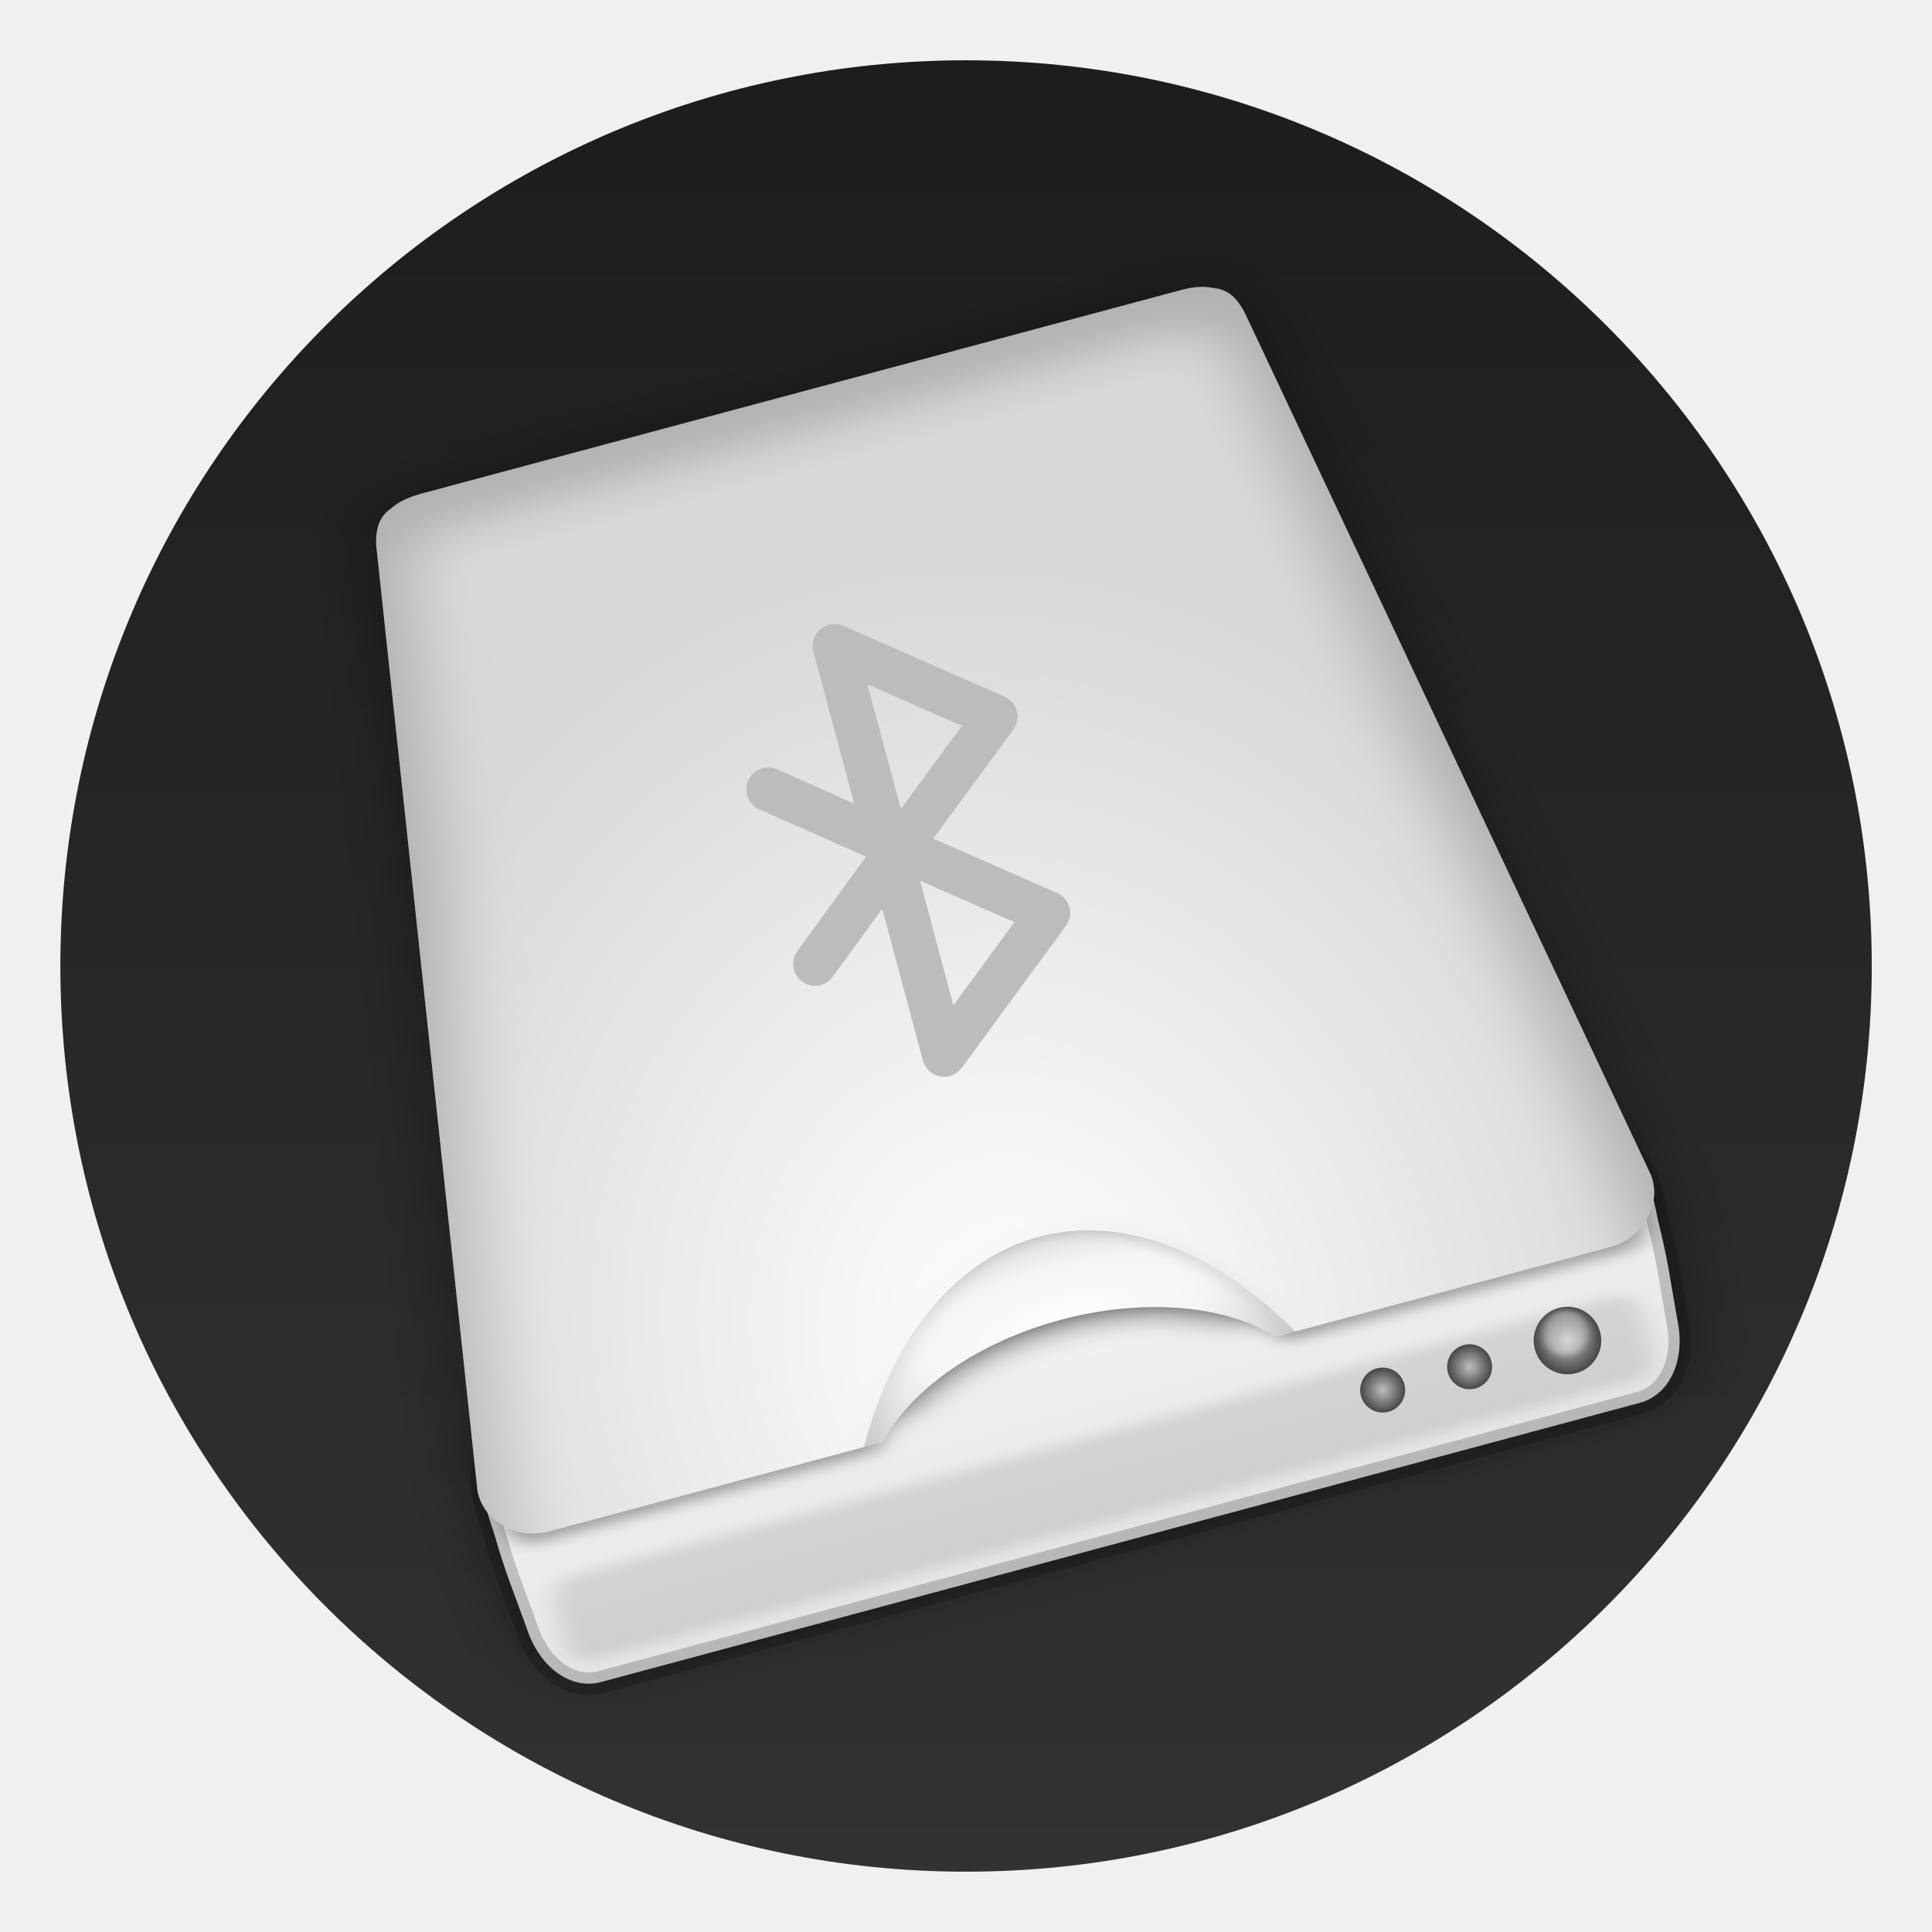
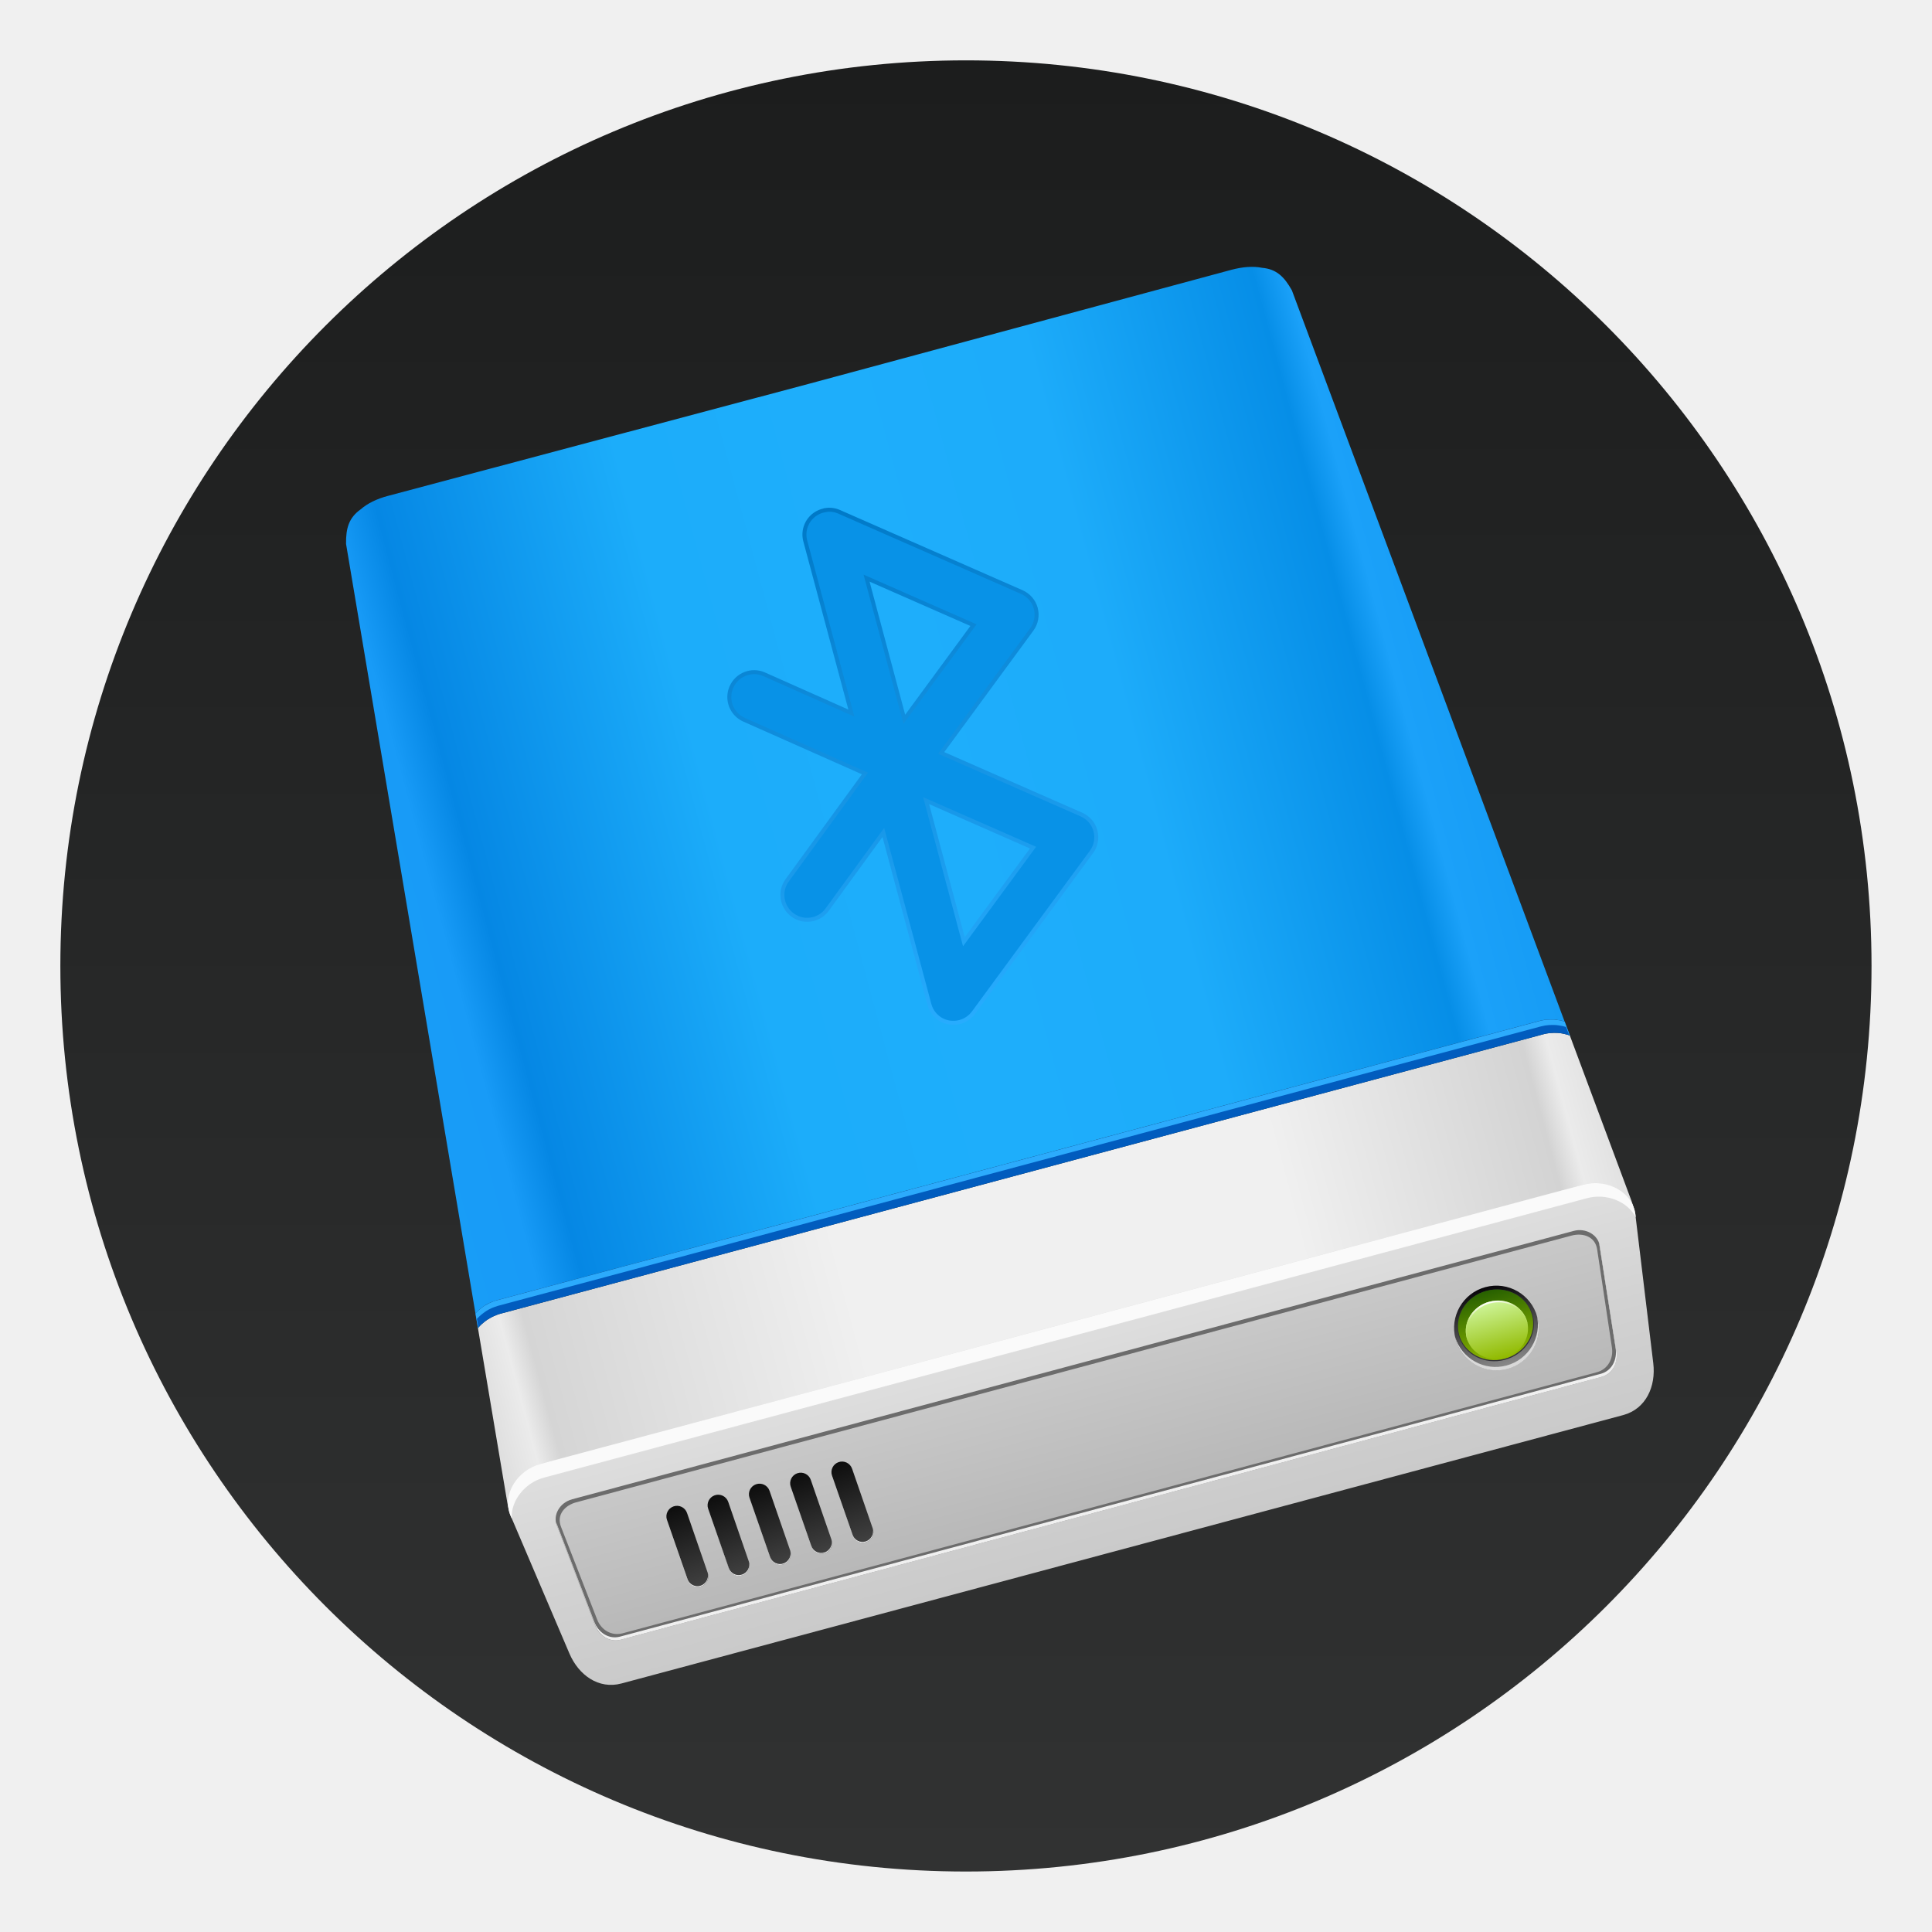
<svg xmlns="http://www.w3.org/2000/svg" xmlns:xlink="http://www.w3.org/1999/xlink" width="64" height="64" version="1.1" viewBox="0 0 16.933 16.933">
  <defs>
-     <linearGradient id="b-5-6" x1="9.26" x2="9.26" y1="-.262" y2="15.612" gradientTransform="matrix(1 0 0 1 3.4962 7.4913)" gradientUnits="userSpaceOnUse">
+     <linearGradient id="linearGradient122580" x1="-253" x2="-198" y1="58.33" y2="58.33" gradientTransform="matrix(.17925 -.048029 .048029 .17925 46.845 -9.9785)" gradientUnits="userSpaceOnUse">
+       <stop stop-color="#ddd" offset="0" />
+       <stop stop-color="#ebebeb" offset=".035" />
+       <stop stop-color="#d5d5d5" offset=".055" />
+       <stop stop-color="#f0f0f0" offset=".331" />
+       <stop stop-color="#f0f0f0" offset=".506" />
+       <stop stop-color="#f0f0f0" offset=".715" />
+       <stop stop-color="#d3d3d3" offset=".944" />
+       <stop stop-color="#ebebeb" offset=".965" />
+       <stop stop-color="#e1e1e1" offset="1" />
+     </linearGradient>
+     <linearGradient id="linearGradient158037" x1="-252.13" x2="-198.87" y1="33.15" y2="33.15" gradientTransform="matrix(.17925 -.048029 .048029 .17925 46.845 -9.9785)" gradientUnits="userSpaceOnUse">
+       <stop stop-color="#189df7" offset="0" />
+       <stop stop-color="#189bf7" offset=".06" />
+       <stop stop-color="#0587e4" offset=".1" />
+       <stop stop-color="#1cadfa" offset=".319" />
+       <stop stop-color="#1eaefb" offset=".506" />
+       <stop stop-color="#1dacfa" offset=".695" />
+       <stop stop-color="#068ee7" offset=".905" />
+       <stop stop-color="#1ba1f9" offset=".934" />
+       <stop stop-color="#169cf5" offset="1" />
+     </linearGradient>
+     <linearGradient id="linearGradient3986" x1="-59.557" x2="-59.557" y1="15.884" y2="18.79" gradientTransform="matrix(.67745 -.18152 .18152 .67745 46.845 -9.9785)" gradientUnits="userSpaceOnUse">
+       <stop stop-color="#dfdfdf" offset="0" />
+       <stop stop-color="#d2d2d2" offset=".532" />
+       <stop stop-color="#cacaca" offset="1" />
+     </linearGradient>
+     <linearGradient id="linearGradient12298" x1="-58.757" x2="-58.757" y1="16.466" y2="18.206" gradientTransform="matrix(.67745 -.18152 .17915 .6686 46.884 -9.8328)" gradientUnits="userSpaceOnUse">
+       <stop stop-color="#c8c8c8" offset="0" />
+       <stop stop-color="#b8b8b8" offset="1" />
+     </linearGradient>
+     <linearGradient id="linearGradient988" x1="-61.911" x2="-61.911" y1="14.023" y2="15.081" gradientTransform="matrix(.70134 0 0 .70134 44.779 4.572)" gradientUnits="userSpaceOnUse" xlink:href="#linearGradient24279" />
+     <linearGradient id="linearGradient24279">
+       <stop stop-color="#0d0d0d" offset="0" />
+       <stop stop-color="#414141" offset="1" />
+     </linearGradient>
+     <linearGradient id="linearGradient990" x1="-61.911" x2="-61.911" y1="14.023" y2="15.081" gradientTransform="matrix(.70134 0 0 .70134 45.153 4.5986)" gradientUnits="userSpaceOnUse" xlink:href="#linearGradient24279" />
+     <linearGradient id="linearGradient992" x1="-61.911" x2="-61.911" y1="14.023" y2="15.081" gradientTransform="matrix(.70134 0 0 .70134 45.526 4.6252)" gradientUnits="userSpaceOnUse" xlink:href="#linearGradient24279" />
+     <linearGradient id="linearGradient994" x1="-61.911" x2="-61.911" y1="14.023" y2="15.081" gradientTransform="matrix(.70134 0 0 .70134 45.9 4.6518)" gradientUnits="userSpaceOnUse" xlink:href="#linearGradient24279" />
+     <linearGradient id="linearGradient24281" x1="-61.911" x2="-61.911" y1="14.023" y2="15.081" gradientTransform="matrix(.70134 0 0 .70134 46.273 4.6783)" gradientUnits="userSpaceOnUse" xlink:href="#linearGradient24279" />
+     <linearGradient id="linearGradient45238" x1="-55.576" x2="-55.576" y1="13.942" y2="14.996" gradientTransform="matrix(.70134 0 0 .70134 48.634 4.4875)" gradientUnits="userSpaceOnUse">
+       <stop stop-color="#070509" offset="0" />
+       <stop stop-color="#8e8e8e" offset="1" />
+     </linearGradient>
+     <linearGradient id="linearGradient59949" x1="-55.566" x2="-55.566" y1="13.99" y2="14.865" gradientTransform="matrix(.70134 0 0 .70134 48.634 4.4875)" gradientUnits="userSpaceOnUse">
+       <stop stop-color="#276000" offset="0" />
+       <stop stop-color="#90b800" offset="1" />
+     </linearGradient>
+     <linearGradient id="linearGradient69044" x1="-55.566" x2="-55.566" y1="13.99" y2="14.865" gradientTransform="matrix(.58014 0 0 .58014 41.898 6.2823)" gradientUnits="userSpaceOnUse">
+       <stop stop-color="#cef59a" offset="0" />
+       <stop stop-color="#91ba00" offset="1" />
+     </linearGradient>
+     <linearGradient id="linearGradient106117" x1="-55.566" x2="-55.566" y1="13.99" y2="14.223" gradientTransform="matrix(.56038 -.15015 .15015 .56038 42.096 -4.7757)" gradientUnits="userSpaceOnUse">
+       <stop stop-color="#fff" offset="0" />
+       <stop stop-color="#bee571" offset="1" />
+     </linearGradient>
+     <linearGradient id="linearGradient6371" x1="4.545" x2="4.545" y1="2.509" y2="9.133" gradientTransform="matrix(.67745 -.18152 .18152 .67745 3.7013 3.596)" gradientUnits="userSpaceOnUse">
+       <stop stop-color="#0079c7" offset="0" />
+       <stop stop-color="#27acfe" offset="1" />
+     </linearGradient>
+     <linearGradient id="b-5-6" x1="9.26" x2="9.26" y1="-.262" y2="15.612" gradientTransform="translate(-.79384 .79164)" gradientUnits="userSpaceOnUse">
      <stop stop-color="#1c1d1d" offset="0" />
      <stop stop-color="#313232" offset="1" />
    </linearGradient>
-     <filter id="e-9" x="-.059" y="-.061" width="1.119" height="1.121" color-interpolation-filters="sRGB">
-       <feGaussianBlur stdDeviation="1.338" />
-     </filter>
-     <linearGradient id="h-5" x1="8.466" x2="8.466" y1="12.477" y2="15.356" gradientTransform="matrix(.71685 -.19208 .19305 .72047 5.0772 10.784)" gradientUnits="userSpaceOnUse">
-       <stop stop-color="#f3f3f3" offset="0" />
-       <stop stop-color="#e4e4e4" offset="1" />
-     </linearGradient>
-     <filter id="m-2" x="-.02" y="-.176" width="1.04" height="1.352" color-interpolation-filters="sRGB">
-       <feGaussianBlur stdDeviation="0.44" />
-     </filter>
-     <filter id="j-5" x="-.087" y="-.424" width="1.173" height="1.848" color-interpolation-filters="sRGB">
-       <feGaussianBlur stdDeviation="0.707" />
-     </filter>
-     <radialGradient id="g-3" cx="32" cy="53.196" r="9.909" gradientTransform="matrix(.26931 -.072161 .025135 .093802 3.6339 15.592)" gradientUnits="userSpaceOnUse">
-       <stop stop-color="#fdfdfd" offset="0" />
-       <stop stop-color="#f5f5f5" offset=".473" />
-       <stop stop-color="#cecece" offset="1" />
-     </radialGradient>
-     <clipPath id="o-7">
-       <path d="m3.814 1.381c-0.14-2.209e-4 -0.262 0.021-0.36 0.065-0.16 0.053-0.228 0.153-0.275 0.316l-1.687 9.643c-0.005 0.052-0.002 0.101 0.01 0.149 0.004 0.019 0.01 0.038 0.017 0.056 0.003 0.009 0.007 0.018 0.011 0.027 0.012 0.027 0.027 0.053 0.043 0.078 0.028 0.041 0.062 0.079 0.101 0.113 0.008 0.007 0.016 0.013 0.024 0.02 0.041 0.032 0.087 0.06 0.136 0.083 0.01 0.004 0.02 0.009 0.03 0.013 0.091 0.038 0.192 0.059 0.296 0.059h3.746a3.496 5.043 0 0 1 2.56-1.618 3.496 5.043 0 0 1 2.562 1.618h3.744c0.243 0 0.47-0.116 0.587-0.289 0.017-0.025 0.031-0.051 0.043-0.078 4e-3 -0.009 0.008-0.018 0.012-0.027 0.007-0.018 0.012-0.037 0.017-0.056 0.011-0.048 0.015-0.098 0.01-0.15l-1.946-9.643c-0.046-0.163-0.114-0.263-0.275-0.316-0.099-0.044-0.22-0.065-0.36-0.065h-4.394z" fill="#929292" />
-     </clipPath>
-     <filter id="l-6" x="-.055" y="-.066" width="1.109" height="1.133" color-interpolation-filters="sRGB">
-       <feGaussianBlur stdDeviation="0.302" />
-     </filter>
-     <filter id="k-9" x="-.041" y="-.11" width="1.083" height="1.22" color-interpolation-filters="sRGB">
-       <feGaussianBlur stdDeviation="0.341" />
-     </filter>
-     <radialGradient id="d-3" cx="7.937" cy="13.903" r="7.142" gradientTransform="matrix(.80071 -.21455 .2503 .93415 3.4012 7.1985)" gradientUnits="userSpaceOnUse">
-       <stop stop-color="#fff" offset="0" />
-       <stop stop-color="#fff" stop-opacity="0" offset="1" />
-     </radialGradient>
-     <filter id="n-6" x="-.02" y="-.238" width="1.04" height="1.476" color-interpolation-filters="sRGB">
-       <feGaussianBlur stdDeviation="0.105" />
-     </filter>
-     <radialGradient id="f-1" cx="14.155" cy="14.42" r=".397" gradientTransform="matrix(.74588 0 0 .74588 2.0815 11.731)" gradientUnits="userSpaceOnUse" xlink:href="#a" />
-     <linearGradient id="a">
-       <stop stop-color="#bebebe" offset="0" />
-       <stop stop-color="#464646" offset="1" />
-     </linearGradient>
-     <filter id="i-2" x="-.18" y="-.18" width="1.36" height="1.36" color-interpolation-filters="sRGB">
-       <feGaussianBlur stdDeviation="0.041" />
-     </filter>
-     <radialGradient id="c-7" cx="14.155" cy="14.42" r=".397" gradientTransform="matrix(.49726 0 0 .49726 4.7127 15.316)" gradientUnits="userSpaceOnUse" xlink:href="#a" />
-     <radialGradient id="b-0" cx="14.155" cy="14.42" r=".397" gradientTransform="matrix(.49726 0 0 .49726 3.9233 15.316)" gradientUnits="userSpaceOnUse" xlink:href="#a" />
  </defs>
-   <g transform="translate(-4.29 -6.6996)">
-     <circle cx="12.757" cy="15.166" r="7.938" fill="url(#b-5-6)" image-rendering="optimizeSpeed" stroke-width=".963" style="paint-order:stroke markers fill" />
-     <path transform="matrix(.19062 -.051077 .051077 .19062 5.0466 10.792)" d="m14 5c-0.543-9.566e-4 -1.013 0.089-1.395 0.279-0.621 0.231-0.884 0.664-1.062 1.369l-6.527 41.746c-0.021 0.224-0.006 0.439 0.037 0.646 0.003 0.013 0.007 0.025 0.01 0.037-0.007 0.418 0.007 0.859 0.037 1.312 0.037 1.989 0.142 2.467 0.318 4.537 0.097 1.721 1.149 3.112 2.576 3.111l48.012-0.039c1.427-0.001 2.48-1.351 2.576-3.072 0.176-2.071 0.282-2.55 0.318-4.539 0.03-0.451 0.042-0.888 0.035-1.305 0.003-0.015 0.009-0.028 0.012-0.043 0.044-0.207 0.058-0.425 0.037-0.648l-7.527-41.742c-0.179-0.705-0.442-1.138-1.062-1.369-0.381-0.19-0.852-0.28-1.395-0.279h-17l-18-0.002zm18 38.982a13.526 21.831 0 0 1 6.977 3.176h-13.959a13.526 21.831 0 0 1 6.982-3.176z" filter="url(#e-9)" opacity=".35" stroke-width="3.78" />
-     <path d="m8.608 19.473c-0.17 0.079-0.088 0.37 0.01 0.658 0.109 0.377 0.153 0.463 0.292 0.849 0.106 0.323 0.377 0.535 0.647 0.462l9.104-2.447c0.271-0.073 0.401-0.384 0.332-0.717-0.072-0.404-0.077-0.5-0.171-0.881-0.059-0.297-0.133-0.591-0.32-0.574l-9.177 2.459z" fill="url(#h-5)" stroke="#000" stroke-opacity=".196" stroke-width=".197" />
-     <path transform="matrix(.19062 -.051077 .051077 .19062 5.0466 10.792)" d="m6.771 45.307c-0.608 0-1.098 0.746-1.098 1.672v2.647c0 0.926 0.49 1.672 1.098 1.672h15.867a9.864 5.113 0 0 1 9.361-3.512 9.864 5.113 0 0 1 9.354 3.512h15.875c0.608 0 1.098-0.746 1.098-1.672v-2.647c0-0.926-0.49-1.672-1.098-1.672h-50.457z" fill-rule="evenodd" filter="url(#m-2)" opacity=".35" style="paint-order:stroke fill markers" />
-     <path transform="matrix(.19062 -.051077 .051077 .19062 4.9959 10.602)" d="m31.855 47a10.294 5.798 0 0 0-9.771 4h2.502a10.294 5.798 0 0 1 7.269-1.699 10.294 5.798 0 0 1 7.258 1.699h2.522a10.294 5.798 0 0 0-9.779-4z" fill-rule="evenodd" filter="url(#j-5)" opacity=".35" style="paint-order:stroke fill markers" />
-     <path d="m13.371 17.459a4.574 2.669 75 0 0-1.508 1.924l0.167-0.045a1.215 2.032 75 0 1 1.558-1.071 1.215 2.032 75 0 1 1.883 0.15l0.171-0.046a4.574 2.669 75 0 0-2.269-0.911z" fill="url(#g-3)" stroke-width=".746" />
-     <path d="m7.971 11.03c-0.104 0.028-0.189 0.069-0.252 0.124-0.106 0.076-0.135 0.172-0.133 0.315l0.888 8.291c0.007 0.044 0.021 0.084 0.04 0.121 0.008 0.015 0.016 0.029 0.025 0.043 0.005 0.007 0.009 0.014 0.014 0.02 0.015 0.02 0.031 0.038 0.049 0.055 0.03 0.028 0.063 0.053 0.1 0.073 0.007 4e-3 0.015 0.008 0.022 0.012 0.037 0.019 0.077 0.033 0.119 0.042 0.008 0.002 0.016 0.003 0.025 0.005 0.075 0.013 0.155 0.011 0.232-0.01l2.763-0.74a4.308 2.669 75 0 1 1.53-1.841 4.308 2.669 75 0 1 2.247 0.829l2.761-0.74c0.179-0.048 0.321-0.188 0.369-0.354 0.007-0.024 0.012-0.048 0.015-0.073 9.69e-4 -0.008 2e-3 -0.016 0.003-0.025 9.7e-4 -0.017 7.31e-4 -0.033-1.84e-4 -0.05-0.002-0.042-0.011-0.084-0.026-0.125l-3.567-7.572c-0.07-0.125-0.142-0.194-0.272-0.207-0.082-0.017-0.177-0.01-0.28 0.018l-6.672 1.788z" fill="#b2b2b2" stroke-width=".746" />
-     <path transform="matrix(.73755 -.19762 .2211 .82517 4.8527 10.645)" d="m4.054 1.781c-0.133-2.271e-4 -0.248 0.021-0.342 0.066-0.152 0.055-0.217 0.158-0.26 0.325l-1.6 9.912c-0.005 0.053-0.002 0.104 0.009 0.153 0.004 0.02 0.01 0.039 0.016 0.058 0.003 0.009 0.007 0.019 0.011 0.028 0.011 0.028 0.025 0.054 0.041 0.08 0.027 0.042 0.059 0.082 0.096 0.116 0.007 0.007 0.015 0.014 0.023 0.02 0.039 0.033 0.082 0.062 0.129 0.086 0.009 0.005 0.019 0.009 0.028 0.013 0.086 0.039 0.182 0.061 0.281 0.061h3.552a3.316 5.183 0 0 1 2.428-1.663 3.316 5.183 0 0 1 2.43 1.663h3.551c0.23 0 0.445-0.119 0.557-0.297 0.016-0.025 0.03-0.052 0.041-0.08 0.004-0.009 0.008-0.018 0.011-0.028 0.006-0.019 0.012-0.038 0.016-0.058 0.011-0.049 0.014-0.101 9e-3 -0.154l-1.845-9.911c-0.044-0.167-0.108-0.27-0.26-0.325-0.093-0.045-0.209-0.067-0.342-0.066h-4.167z" clip-path="url(#o-7)" fill="#d8d8d8" filter="url(#l-6)" stroke-width=".924" />
-     <path transform="matrix(.19062 -.051077 .051077 .19062 5.0466 10.792)" d="m32 43.549a13.526 23.175 0 0 0-9.906 7.438h0.297a13.526 23.175 0 0 1 9.609-6.92 13.526 23.175 0 0 1 9.604 6.92h0.309a13.526 23.175 0 0 0-9.912-7.438z" filter="url(#k-9)" opacity=".15" stroke-width="3.78" />
-     <path d="m7.971 11.03c-0.104 0.028-0.189 0.069-0.252 0.124-0.106 0.076-0.135 0.172-0.133 0.315l0.888 8.291c0.007 0.044 0.021 0.084 0.04 0.121 0.008 0.015 0.016 0.029 0.025 0.043 0.005 0.007 0.009 0.014 0.014 0.02 0.015 0.02 0.031 0.038 0.049 0.055 0.03 0.028 0.063 0.053 0.1 0.073 0.007 4e-3 0.015 0.008 0.022 0.012 0.037 0.019 0.077 0.033 0.119 0.042 0.008 0.002 0.016 0.003 0.025 0.005 0.075 0.013 0.155 0.011 0.232-0.01l2.763-0.74a4.308 2.669 75 0 1 1.53-1.841 4.308 2.669 75 0 1 2.247 0.829l2.761-0.74c0.179-0.048 0.321-0.188 0.369-0.354 0.007-0.024 0.012-0.048 0.015-0.073 9.69e-4 -0.008 2e-3 -0.016 0.003-0.025 9.7e-4 -0.017 7.31e-4 -0.033-1.85e-4 -0.05-0.002-0.042-0.011-0.084-0.026-0.126l-3.567-7.572c-0.07-0.125-0.142-0.194-0.272-0.207-0.082-0.017-0.177-0.01-0.28 0.018l-3.24 0.868z" fill="url(#d-3)" stroke-width=".746" />
-     <g fill-rule="evenodd">
-       <rect transform="matrix(.75051 -.2011 .18664 .69656 4.8891 11.221)" x="2.117" y="14.023" width="12.7" height="1.058" rx=".265" ry=".295" filter="url(#n-6)" opacity=".1" style="paint-order:stroke fill markers" />
-       <circle transform="rotate(-15)" cx="12.639" cy="22.486" r=".296" fill="url(#f-1)" stroke-width=".746" style="paint-order:stroke fill markers" />
-       <circle transform="matrix(.72047 -.19305 .19305 .72047 5.0467 10.792)" cx="14.155" cy="14.328" r=".27" fill="#fff" filter="url(#i-2)" opacity=".36" style="paint-order:stroke fill markers" />
-       <circle transform="rotate(-15)" cx="11.751" cy="22.486" r=".197" fill="url(#c-7)" stroke-width=".746" style="paint-order:stroke fill markers" />
-       <circle transform="rotate(-15)" cx="10.962" cy="22.486" r=".197" fill="url(#b-0)" stroke-width=".746" style="paint-order:stroke fill markers" />
-       <path d="m11.576 12.172c-0.035 0.005-0.069 0.021-0.097 0.044-0.056 0.048-0.079 0.124-0.06 0.195l0.357 1.331-0.675-0.3c-0.097-0.043-0.21 7.39e-4 -0.253 0.098-0.043 0.097 5.15e-4 0.21 0.097 0.253l0.935 0.415-0.602 0.827c-0.062 0.086-0.043 0.206 0.042 0.268 0.049 0.035 0.109 0.045 0.163 0.03 0.041-0.011 0.078-0.035 0.105-0.072l0.434-0.597 0.357 1.331c0.019 0.071 0.077 0.125 0.15 0.139 0.029 0.005 0.058 4e-3 0.085-0.003 0.041-0.011 0.079-0.036 0.105-0.072l0.913-1.244c0.034-0.047 0.046-0.107 0.031-0.163-0.015-0.056-0.055-0.103-0.108-0.126l-1.085-0.477 0.701-0.955c0.034-0.047 0.046-0.107 0.031-0.163-0.015-0.056-0.055-0.103-0.108-0.126l-1.412-0.62c-0.034-0.015-0.07-0.019-0.105-0.014zm0.317 0.526 0.827 0.363-0.534 0.728zm0.461 1.721 0.827 0.363-0.535 0.728z" fill="#bcbcbc" stroke-width=".27" />
+   <circle cx="8.466" cy="8.466" r="7.937" fill="url(#b-5-6)" image-rendering="optimizeSpeed" stroke-width=".963" style="paint-order:stroke markers fill" />
+   <g stroke-width=".715">
+     <path d="m13.759 9.076c-0.006-0.002-0.011-0.004-0.017-0.006-0.01-0.003-0.02-0.005-0.03-0.008-0.01-0.002-0.02-0.004-0.031-0.006-0.01-0.001-0.021-0.003-0.031-0.003-0.011-6.96e-4 -0.021-6.64e-4 -0.032-5.225e-4 -0.011 1.389e-4 -0.021 7.211e-4 -0.032 0.002-0.011 9.685e-4 -0.021 0.002-0.031 0.004-0.01 0.002-0.021 0.004-0.031 0.007l-9.136 2.448c-0.01 0.003-0.021 0.006-0.031 0.01-0.01 0.004-0.02 0.008-0.029 0.012-0.01 0.004-0.019 0.009-0.028 0.014-0.009 0.005-0.018 0.01-0.027 0.016-0.009 0.006-0.018 0.012-0.026 0.019-0.008 0.006-0.016 0.013-0.024 0.02-0.008 7e-3 -0.015 0.014-0.022 0.022-0.004 0.004-0.008 9e-3 -0.012 0.014l0.257 1.528c0.007 0.042 0.02 0.081 0.038 0.117 0.007 0.014 0.015 0.028 0.024 0.041 0.004 0.007 0.009 0.013 0.014 0.02 0.014 0.019 0.03 0.037 0.047 0.053 0.028 0.027 0.061 0.051 0.095 0.07 0.007 0.004 0.014 0.008 0.021 0.011 0.036 0.018 0.074 0.031 0.114 0.04 0.008 0.002 0.016 0.003 0.024 0.005 0.072 0.013 0.148 0.011 0.222-0.009l8.911-2.388c0.172-0.046 0.307-0.18 0.353-0.339 0.007-0.023 0.012-0.046 0.014-0.07 9.12e-4 -0.008 0.002-0.016 0.002-0.024 9.4e-4 -0.016 8.31e-4 -0.032-1.3e-5 -0.048-0.002-0.04-0.01-0.08-0.025-0.12z" fill="url(#linearGradient122580)" />
+     <path d="m13.713 8.953c-0.011-0.003-0.022-0.006-0.033-0.009-0.012-0.003-0.024-0.005-0.037-0.006-0.012-0.002-0.025-0.003-0.038-0.003-0.013-3.405e-4 -0.025-1.272e-4 -0.038 6.828e-4 -0.013 8.127e-4 -0.026 0.002-0.038 0.004-0.013 0.002-0.025 0.005-0.037 0.008l-9.137 2.448c-0.012 0.003-0.024 0.007-0.036 0.012-0.012 0.004-0.024 0.01-0.035 0.015-0.011 0.006-0.022 0.012-0.033 0.018-0.011 0.007-0.021 0.014-0.031 0.022-0.01 0.008-0.02 0.015-0.029 0.024-0.008 0.008-0.016 0.016-0.024 0.024l0.022 0.13c0.004-0.005 0.008-0.009 0.012-0.014 0.007-0.008 0.015-0.015 0.022-0.022 0.008-7e-3 0.016-0.014 0.024-0.02 0.008-0.006 0.017-0.013 0.026-0.019 0.009-0.006 0.018-0.011 0.027-0.016 0.009-0.005 0.019-0.01 0.028-0.014 0.01-0.004 0.019-0.008 0.029-0.012 0.01-0.004 0.02-7e-3 0.031-0.01l9.136-2.448c0.01-0.003 0.021-0.005 0.031-0.007 0.01-0.002 0.021-0.003 0.031-0.004 0.011-9.686e-4 0.021-0.002 0.032-0.002 0.011-1.389e-4 0.021-1.786e-4 0.032 5.225e-4 0.011 6.96e-4 0.021 0.002 0.031 0.003 0.01 0.001 0.021 0.003 0.031 0.006 0.01 0.002 0.02 0.005 0.03 0.008 0.006 0.002 0.011 0.004 0.017 0.006z" fill="#015cbe" />
+     <path d="m3.401 4.346c-0.099 0.026-0.18 0.066-0.241 0.119-0.102 0.073-0.129 0.164-0.127 0.302l1.134 6.744c0.008-0.008 0.016-0.016 0.024-0.024 0.009-0.009 0.019-0.016 0.029-0.024 0.01-0.008 0.021-0.015 0.031-0.022 0.011-0.007 0.022-0.013 0.033-0.018 0.011-0.006 0.023-0.011 0.035-0.015 0.012-0.004 0.024-0.008 0.036-0.012l9.137-2.448c0.012-0.003 0.025-0.006 0.037-0.008 0.013-0.002 0.026-0.003 0.038-0.004 0.013-8.127e-4 0.025-0.001 0.038-6.829e-4 0.013 3.405e-4 0.025 0.001 0.038 0.003 0.012 0.002 0.025 0.004 0.037 0.006 0.011 0.002 0.022 0.006 0.033 0.009l-2.39-6.408c-0.067-0.12-0.136-0.187-0.261-0.198-0.079-0.016-0.169-0.009-0.268 0.017l-3.695 0.997z" fill="url(#linearGradient158037)" />
+   </g>
+   <g stroke-linecap="round" stroke-linejoin="round">
+     <path d="m4.737 12.831 9.141-2.449c0.199-0.053 0.43 0.058 0.455 0.262l0.157 1.303c0.025 0.204-0.064 0.401-0.262 0.455l-8.782 2.353c-0.199 0.053-0.374-0.073-0.455-0.262l-0.515-1.207c-0.081-0.189 0.064-0.401 0.262-0.455z" color="#000000" fill="url(#linearGradient3986)" stroke-width=".037" style="-inkscape-stroke:none" />
+     <path d="m5.012 13.141 8.782-2.353c0.099-0.027 0.211 0.03 0.227 0.131l0.145 0.922c0.016 0.102-0.032 0.201-0.131 0.227l-8.594 2.303c-0.099 0.027-0.191-0.035-0.227-0.131l-0.334-0.871c-0.037-0.096 0.032-0.201 0.131-0.227z" color="#000000" fill="#6c6c6c" stroke-width=".029" style="-inkscape-stroke:none" />
+     <path d="m4.737 12.831c-0.199 0.053-0.343 0.265-0.262 0.455l0.01 0.023c-0.009-0.16 0.119-0.315 0.284-0.359l9.142-2.449c0.166-0.044 0.353 0.026 0.426 0.169l-0.003-0.025c-0.025-0.204-0.256-0.316-0.455-0.262z" color="#000000" fill="#fafafa" stroke-width=".037" style="-inkscape-stroke:none" />
+     <path d="m5.05 13.167 8.725-2.338c0.099-0.026 0.206 0.009 0.223 0.12l0.13 0.863c0.014 0.095-0.035 0.189-0.133 0.215l-8.538 2.288c-0.099 0.026-0.188-0.03-0.223-0.12l-0.317-0.813c-0.042-0.107 0.035-0.189 0.133-0.215z" color="#000000" fill="url(#linearGradient12298)" stroke-width=".028" style="-inkscape-stroke:none" />
+     <path d="m4.874 13.342c0.002 9e-3 0.004 0.018 0.007 0.027l0.334 0.871c0.037 0.096 0.128 0.158 0.227 0.131l8.594-2.303c0.099-0.027 0.147-0.126 0.131-0.227l-0.145-0.922c-0.002-0.009-0.004-0.018-0.007-0.027l0.145 0.922c0.016 0.102-0.032 0.201-0.131 0.227l-8.594 2.303c-0.099 0.027-0.191-0.035-0.227-0.131z" color="#000000" fill="#f0f0f0" stroke-width=".029" style="-inkscape-stroke:none" />
+     <g stroke-width=".037">
+       <rect transform="rotate(-19.072)" x="1.172" y="14.407" width=".186" height=".742" ry=".093" fill="url(#linearGradient988)" />
+       <path d="m5.842 13.314c6.22e-4 0.002 0.001 0.005 0.002 0.007l0.182 0.526c0.017 0.049 0.069 0.074 0.118 0.057 0.048-0.016 0.073-0.067 0.059-0.115 0.01 0.045-0.015 0.092-0.06 0.108-0.049 0.017-0.101-0.009-0.118-0.058z" fill="#f0f0f0" />
+       <rect transform="rotate(-19.072)" x="1.545" y="14.433" width=".186" height=".742" ry=".093" fill="url(#linearGradient990)" />
+       <path d="m6.204 13.217c6.219e-4 0.002 0.001 0.005 0.002 0.007l0.182 0.526c0.017 0.049 0.069 0.074 0.118 0.057 0.048-0.016 0.073-0.067 0.059-0.115 0.01 0.045-0.015 0.092-0.06 0.108-0.049 0.017-0.101-0.009-0.118-0.058z" fill="#f0f0f0" />
+       <rect transform="rotate(-19.072)" x="1.919" y="14.46" width=".186" height=".742" ry=".093" fill="url(#linearGradient992)" />
+       <path d="m6.566 13.12c6.221e-4 0.002 0.001 0.005 0.002 0.007l0.182 0.526c0.017 0.049 0.069 0.074 0.118 0.057 0.048-0.016 0.073-0.067 0.059-0.115 0.01 0.045-0.015 0.092-0.06 0.108-0.049 0.017-0.101-0.009-0.118-0.058z" fill="#f0f0f0" />
+       <rect transform="rotate(-19.072)" x="2.292" y="14.487" width=".186" height=".742" ry=".093" fill="url(#linearGradient994)" />
+       <path d="m6.927 13.023c6.219e-4 0.002 0.001 0.005 0.002 0.007l0.182 0.526c0.017 0.049 0.069 0.074 0.118 0.057 0.048-0.016 0.073-0.067 0.059-0.115 0.01 0.045-0.015 0.092-0.06 0.108-0.049 0.017-0.101-0.009-0.118-0.058z" fill="#f0f0f0" />
+       <rect transform="rotate(-19.072)" x="2.666" y="14.513" width=".186" height=".742" ry=".093" fill="url(#linearGradient24281)" />
+       <path d="m7.289 12.926c6.22e-4 0.002 0.001 0.005 0.002 0.007l0.182 0.526c0.017 0.049 0.069 0.074 0.118 0.057 0.048-0.016 0.073-0.067 0.059-0.115 0.01 0.045-0.015 0.092-0.06 0.108-0.049 0.017-0.101-0.009-0.118-0.058z" fill="#f0f0f0" />
    </g>
+     <circle transform="rotate(-15)" cx="9.656" cy="14.637" r=".371" fill="url(#linearGradient45238)" stroke-width=".042" />
+     <path d="m13.469 11.525a0.371 0.371 0 0 1-0.265 0.443 0.371 0.371 0 0 1-0.45-0.248 0.371 0.371 0 0 0 0.003 0.016 0.371 0.371 0 0 0 0.455 0.262 0.371 0.371 0 0 0 0.262-0.455 0.371 0.371 0 0 0-0.005-0.018z" fill="#d9d9d9" stroke-width=".042" />
+     <ellipse transform="rotate(-15)" cx="9.656" cy="14.613" rx=".337" ry=".313" fill="#33323a" stroke-width=".037" />
+     <ellipse transform="rotate(-15)" cx="9.656" cy="14.608" rx=".331" ry=".308" fill="url(#linearGradient59949)" stroke-width=".036" />
+     <ellipse transform="rotate(-15)" cx="9.656" cy="14.653" rx=".274" ry=".255" fill="url(#linearGradient69044)" stroke-width=".03" />
+     <path d="m13.054 11.409a0.255 0.274 75 0 0-0.199 0.317 0.255 0.274 75 0 0 0.018 0.046 0.252 0.272 75 0 1-0.012-0.034 0.252 0.272 75 0 1 0.197-0.314 0.252 0.272 75 0 1 0.328 0.174 0.252 0.272 75 0 1 0.006 0.033 0.255 0.274 75 0 0-0.007-0.046 0.255 0.274 75 0 0-0.331-0.175z" fill="url(#linearGradient106117)" stroke-width=".03" />
  </g>
+   <path d="m4.355 11.397c-0.012 0.003-0.024 0.007-0.036 0.012-0.012 0.004-0.024 0.01-0.035 0.015-0.011 0.006-0.022 0.012-0.033 0.018-0.011 0.007-0.021 0.014-0.031 0.022-0.01 0.008-0.02 0.015-0.029 0.024-0.008 0.008-0.016 0.016-0.024 0.024l0.022 0.13c0.001-0.002 0.003-0.003 0.004-0.004l-0.013-0.079c0.008-0.008 0.016-0.016 0.024-0.024 0.009-0.009 0.019-0.016 0.029-0.024 0.01-0.008 0.021-0.015 0.031-0.022 0.011-0.007 0.022-0.013 0.033-0.018 0.011-0.006 0.023-0.011 0.035-0.015 0.012-0.004 0.024-0.008 0.036-0.012l9.137-2.448c0.012-0.003 0.025-0.006 0.037-0.008 0.013-0.002 0.026-0.003 0.038-0.004 0.013-8.127e-4 0.025-0.001 0.038-6.829e-4 0.013 3.405e-4 0.025 0.001 0.038 0.003 0.012 0.002 0.025 0.004 0.037 0.006 0.011 0.002 0.022 0.006 0.033 0.009l0.028 0.074c0.002 6.225e-4 0.004 0.001 0.006 0.002l-0.046-0.123c-0.011-0.003-0.022-0.006-0.033-0.009-0.012-0.003-0.024-0.005-0.037-0.006-0.012-0.002-0.025-0.003-0.038-0.003-0.013-3.405e-4 -0.025-1.273e-4 -0.038 6.828e-4 -0.013 8.127e-4 -0.026 0.002-0.038 0.004-0.013 0.002-0.025 0.005-0.037 0.008z" fill="#2cabfc" stroke-width=".715" />
+   <path d="m7.236 4.471c-0.04 0.006-0.078 0.023-0.11 0.05-0.063 0.054-0.09 0.14-0.068 0.221l0.404 1.508-0.764-0.34c-0.11-0.049-0.238 8.338e-4 -0.287 0.111-0.049 0.11 5.828e-4 0.238 0.11 0.287l1.06 0.471-0.682 0.937c-0.071 0.097-0.049 0.233 0.048 0.304 0.055 0.04 0.123 0.051 0.184 0.034 0.046-0.012 0.089-0.04 0.119-0.082l0.492-0.676 0.404 1.508c0.022 0.081 0.088 0.142 0.17 0.157 0.033 0.006 0.066 0.004 0.097-0.004 0.047-0.013 0.089-0.041 0.119-0.081l1.034-1.409c0.039-0.053 0.052-0.121 0.035-0.185-0.017-0.064-0.062-0.116-0.123-0.143l-1.229-0.54 0.794-1.082c0.039-0.053 0.052-0.121 0.035-0.185-0.017-0.064-0.062-0.116-0.123-0.143l-1.6-0.703c-0.038-0.017-0.08-0.022-0.119-0.016zm0.359 0.596 0.937 0.412-0.606 0.825zm0.522 1.95 0.937 0.412-0.606 0.825z" fill="#0892e7" fill-rule="evenodd" stroke="url(#linearGradient6371)" stroke-width=".035" />
</svg>
